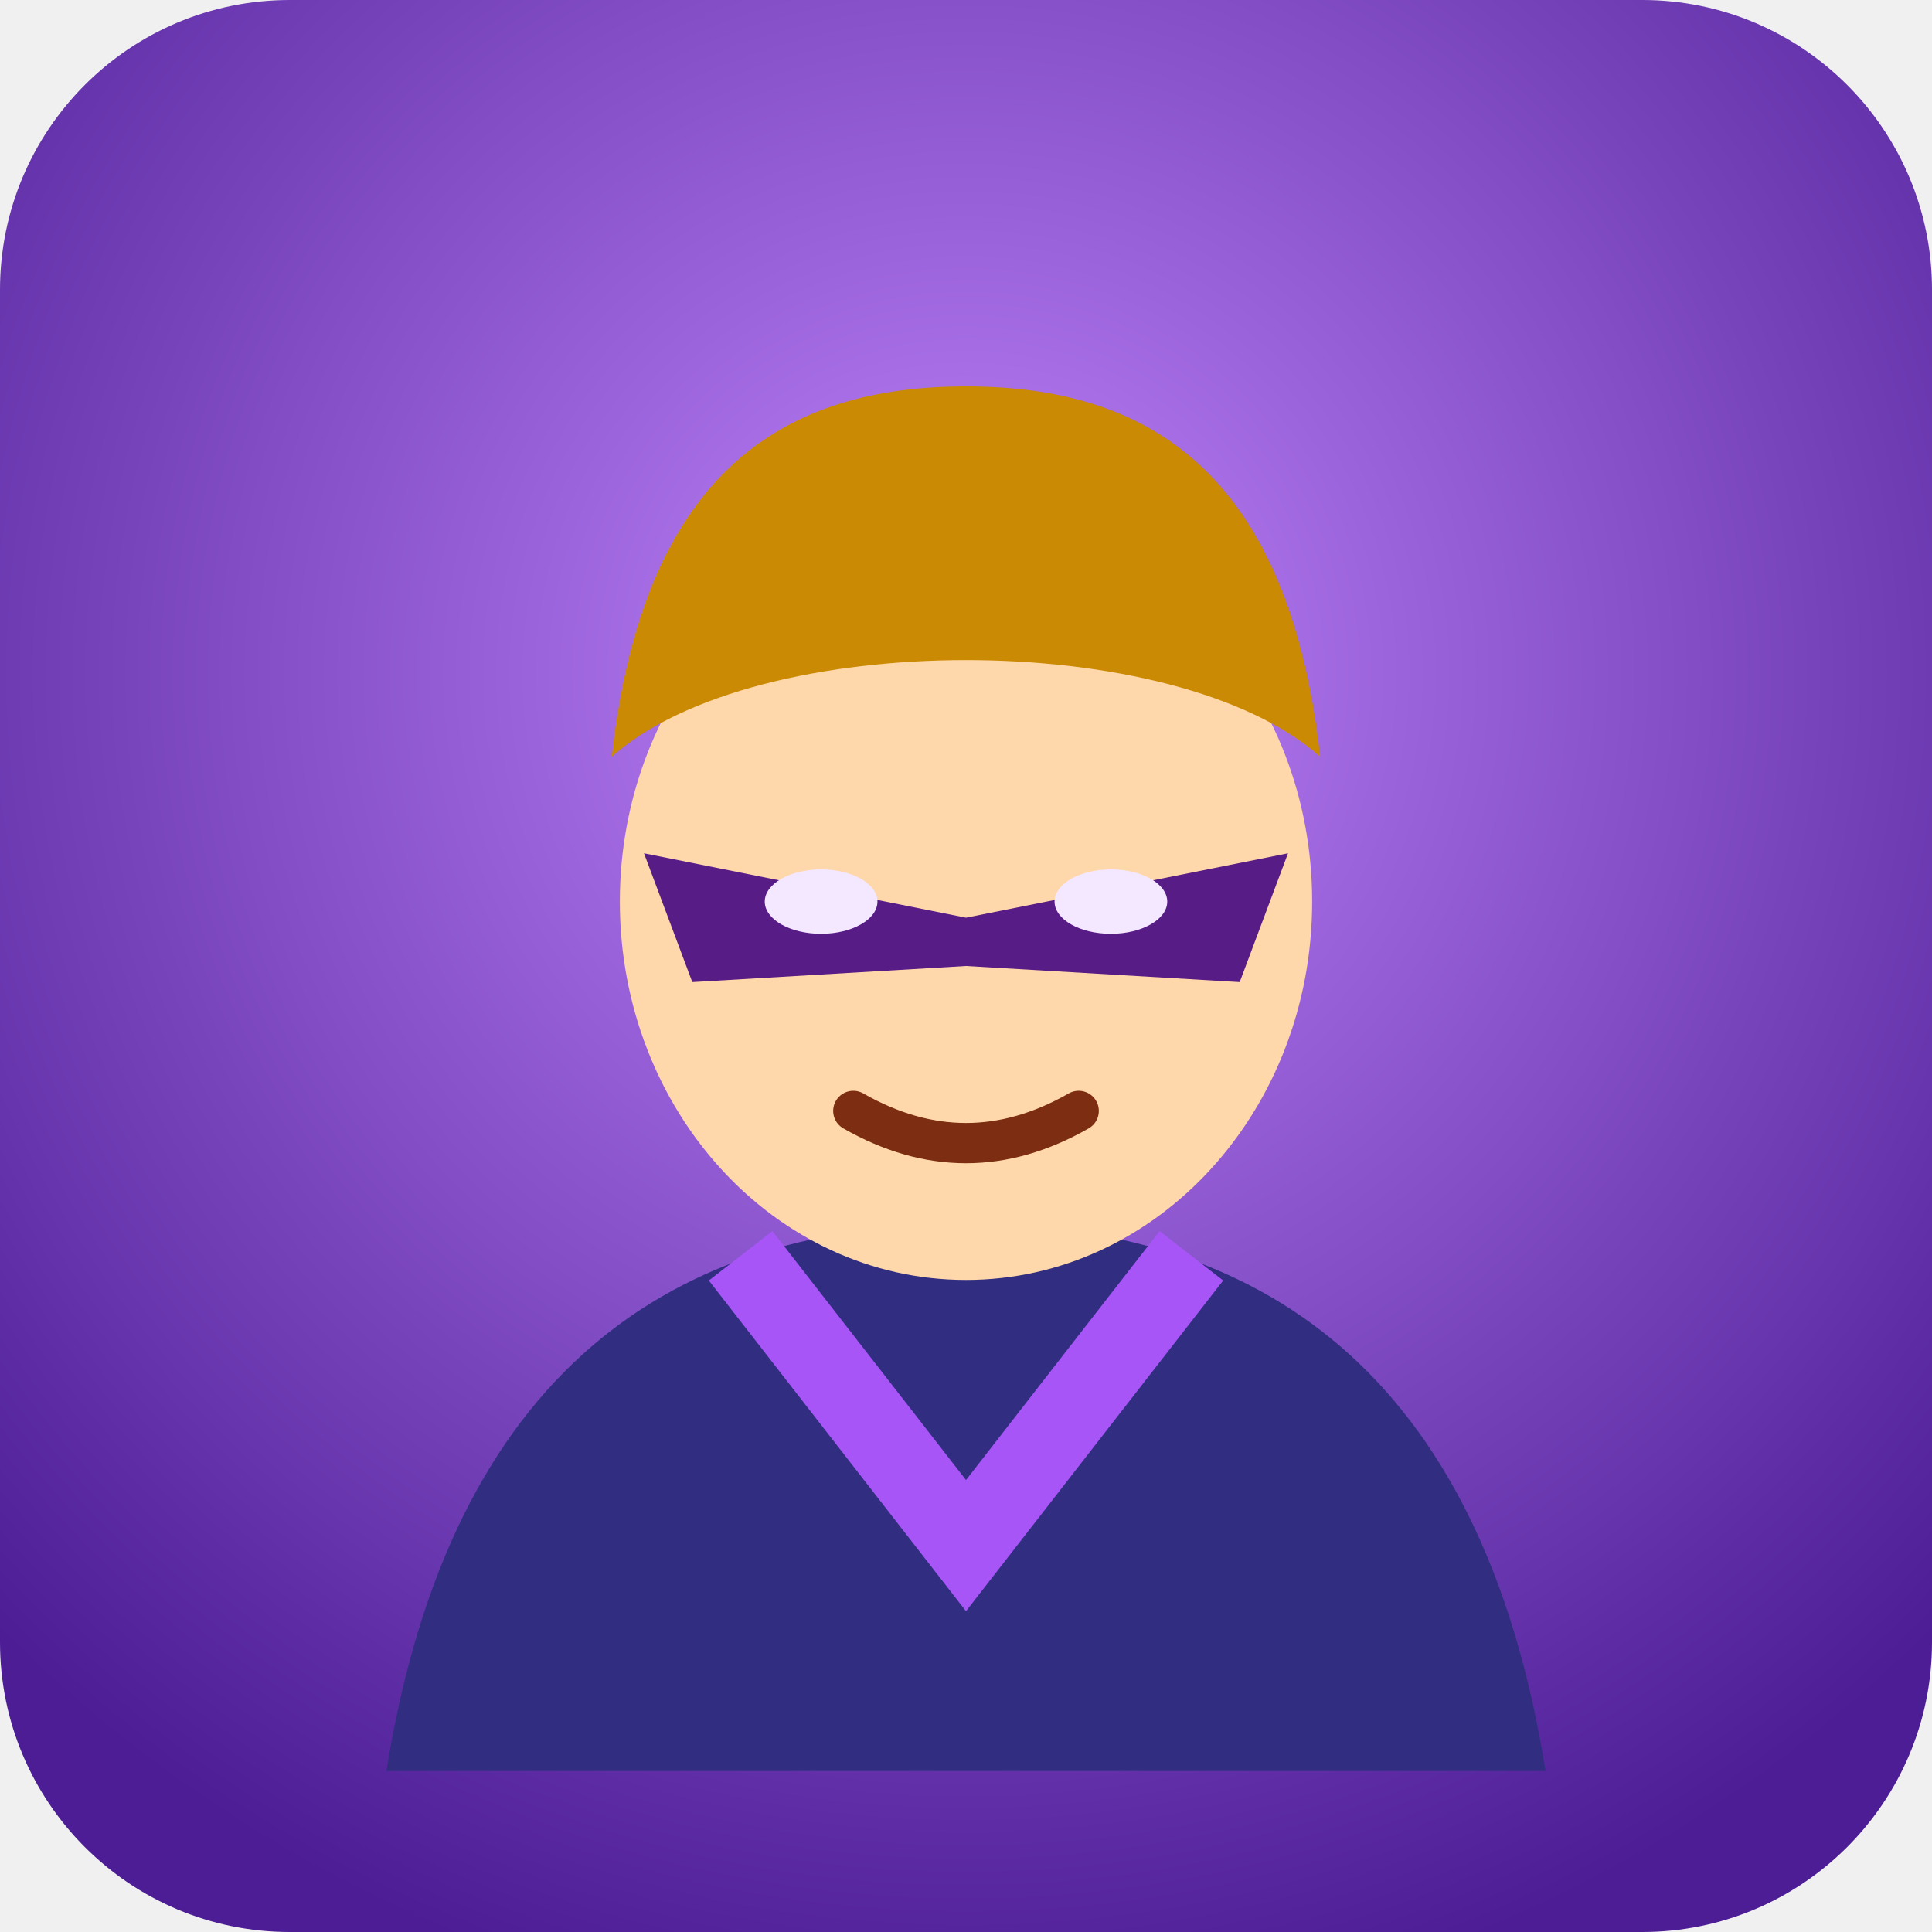
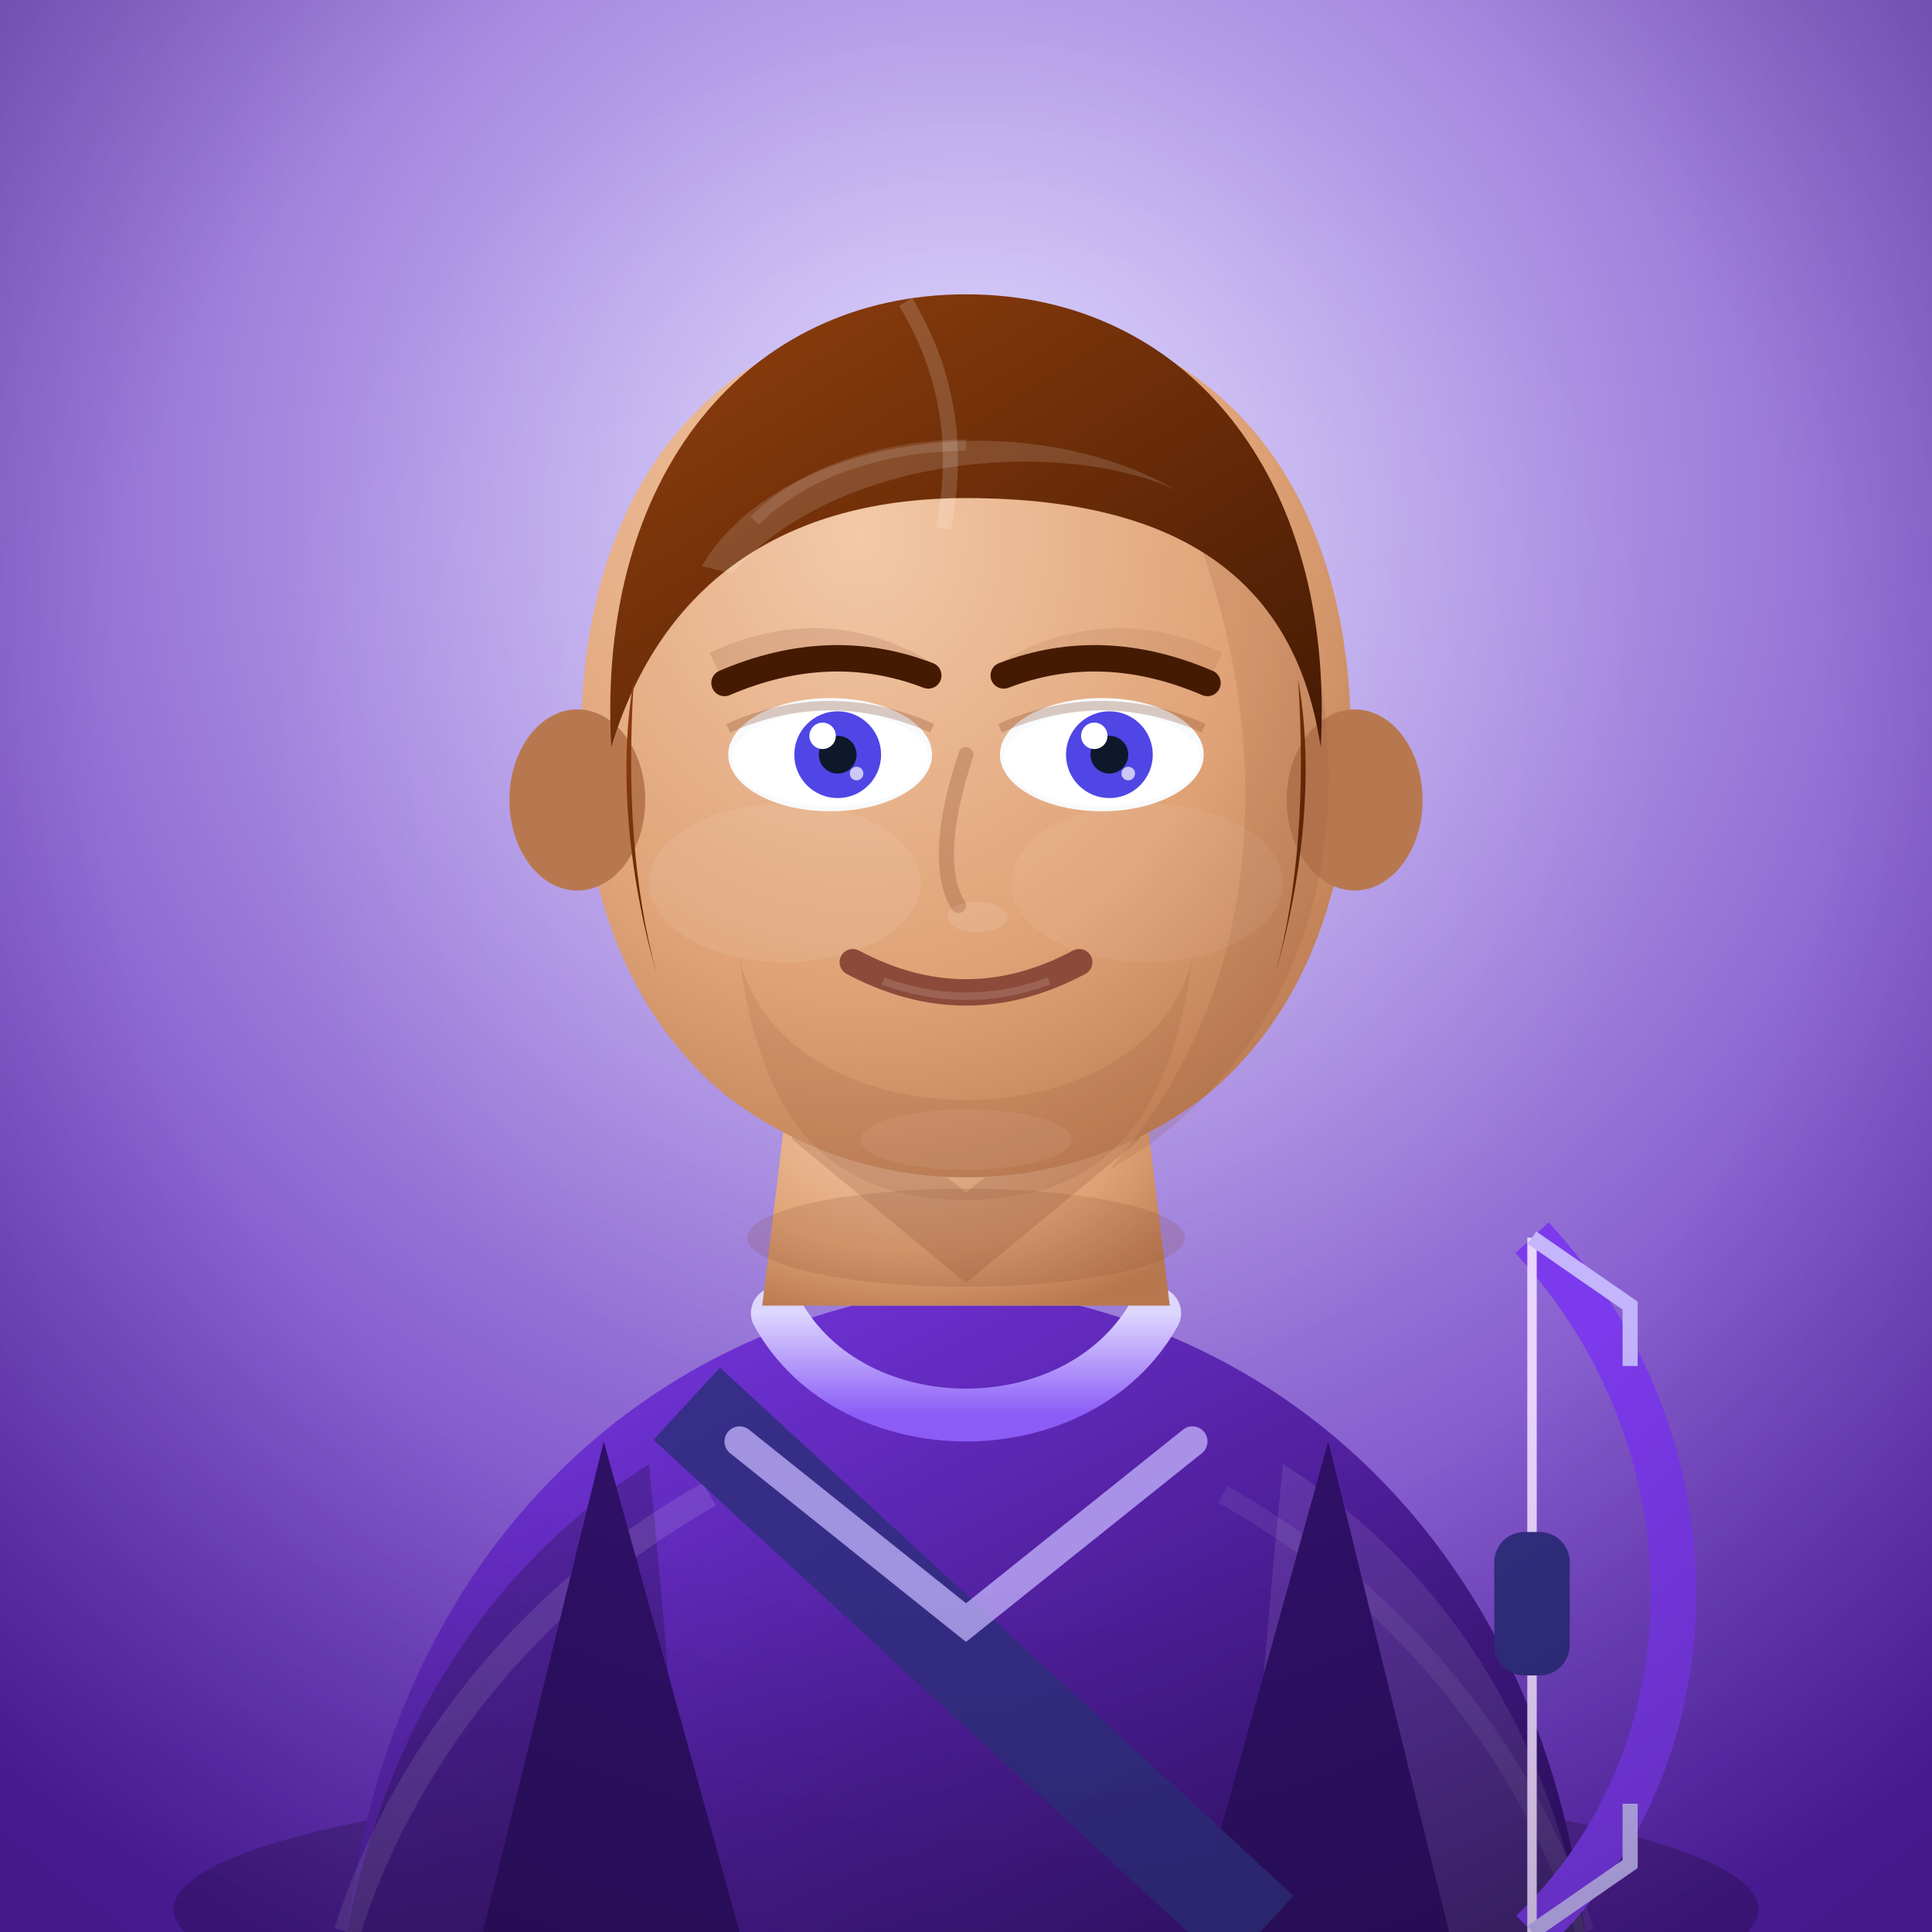
- <svg xmlns="http://www.w3.org/2000/svg" viewBox="0 0 240 240">
+ <svg xmlns="http://www.w3.org/2000/svg" viewBox="0 0 512 512" width="512" height="512">
  <defs>
-     <radialGradient id="bg" cx="50%" cy="35%" r="70%">
-       <stop offset="0%" stop-color="#c084fc" />
-       <stop offset="100%" stop-color="#4c1d95" />
+     <radialGradient id="bg" cx="50%" cy="26%" r="82%">
+       <stop offset="0%" stop-color="#ddd6fe" />
+       <stop offset="100%" stop-color="#5b21b6" />
+     </radialGradient>
+     <radialGradient id="halo" cx="50%" cy="50%" r="50%">
+       <stop offset="0%" stop-color="#fff" stop-opacity=".2" />
+       <stop offset="100%" stop-color="#fff" stop-opacity="0" />
+     </radialGradient>
+     <radialGradient id="skin" cx="36%" cy="26%" r="84%">
+       <stop offset="0%" stop-color="#f3c9a8" />
+       <stop offset="62%" stop-color="#dfa276" />
+       <stop offset="100%" stop-color="#b8784f" />
+     </radialGradient>
+     <linearGradient id="suit" x1="0" y1="0" x2="1" y2="1">
+       <stop offset="0%" stop-color="#7c3aed" />
+       <stop offset="58%" stop-color="#4c1d95" />
+       <stop offset="100%" stop-color="#2e1065" />
+     </linearGradient>
+     <linearGradient id="hair" x1="0" y1="0" x2="1" y2="1">
+       <stop offset="0%" stop-color="#92400e" />
+       <stop offset="100%" stop-color="#451a03" />
+     </linearGradient>
+     <linearGradient id="mask" x1="0" y1="0" x2="1" y2="1">
+       <stop offset="0%" stop-color="#facc15" />
+       <stop offset="55%" stop-color="#b45309" />
+       <stop offset="100%" stop-color="#b45309" />
+     </linearGradient>
+     <linearGradient id="metal" x1="0" y1="0" x2="1" y2="1">
+       <stop offset="0%" stop-color="#e2e8f0" />
+       <stop offset="100%" stop-color="#64748b" />
+     </linearGradient>
+     <linearGradient id="accent" x1="0" y1="0" x2="0" y2="1">
+       <stop offset="0%" stop-color="#ddd6fe" />
+       <stop offset="100%" stop-color="#8b5cf6" />
+     </linearGradient>
+     <linearGradient id="cape" x1="0" y1="0" x2="1" y2="1">
+       <stop offset="0%" stop-color="#dc2626" />
+       <stop offset="100%" stop-color="#7f1d1d" />
+     </linearGradient>
+     <radialGradient id="vignette" cx="50%" cy="38%" r="76%">
+       <stop offset="58%" stop-color="#000" stop-opacity="0" />
+       <stop offset="100%" stop-color="#000" stop-opacity=".34" />
    </radialGradient>
  </defs>
-   <rect width="240" height="240" rx="36" fill="url(#bg)" />
-   <path d="M48 220 C56 170 84 152 120 152 C156 152 184 170 192 220 Z" fill="#312e81" />
-   <path d="M92 156 L120 192 L148 156" stroke="#a855f7" stroke-width="10" fill="none" />
-   <ellipse cx="120" cy="112" rx="43" ry="47" fill="#fed7aa" />
-   <path d="M76 94 C80 58 98 48 120 48 C142 48 160 58 164 94 C146 78 94 78 76 94 Z" fill="#ca8a04" />
-   <path d="M80 106 L120 114 L160 106 L154 122 L120 120 L86 122 Z" fill="#581c87" />
-   <ellipse cx="102" cy="112" rx="7" ry="4" fill="#f3e8ff" />
-   <ellipse cx="138" cy="112" rx="7" ry="4" fill="#f3e8ff" />
-   <path d="M106 138 Q120 146 134 138" stroke="#7c2d12" stroke-width="5" stroke-linecap="round" fill="none" />
+   <rect width="512" height="512" fill="url(#bg)" />
+   <circle cx="256" cy="192" r="184" fill="url(#halo)" />
+   <ellipse cx="256" cy="506" rx="210" ry="36" fill="#000" opacity=".2" />
+   <path d="M92 512 C102 424 156 364 226 346 L286 346 C356 364 410 424 420 512 Z" fill="url(#suit)" />
+   <path d="M92 512 C102 460 128 416 172 388 C178 448 180 484 182 512 Z" fill="#000" opacity=".2" />
+   <path d="M420 512 C410 460 384 416 340 388 C334 448 332 484 330 512 Z" fill="#fff" opacity=".09" />
+   <path d="M92 512 C106 468 138 424 188 396" fill="none" stroke="#fff" stroke-width="7" opacity=".11" />
+   <path d="M420 512 C406 468 374 424 324 396" fill="none" stroke="#fff" stroke-width="5" opacity=".07" />
+   <path d="M128 512 L160 382 L196 512 Z" fill="#2e1065" />
+   <path d="M384 512 L352 382 L316 512 Z" fill="#2e1065" />
+   <path d="M182 372 L334 512" stroke="#312e81" stroke-width="26" opacity=".9" />
+   <path d="M196 382 L256 430 L316 382" fill="none" stroke="#c4b5fd" stroke-width="8" stroke-linecap="round" opacity=".75" />
+   <path d="M406 328 C456 382 456 464 406 512" fill="none" stroke="#7c3aed" stroke-width="12" />
+   <path d="M406 328 L406 512" stroke="#e9d5ff" stroke-width="2.5" />
+   <rect x="396" y="406" width="20" height="38" rx="8" fill="#312e81" />
+   <path d="M406 328 L432 346 L432 362" fill="none" stroke="#c4b5fd" stroke-width="4" />
+   <path d="M406 512 L432 494 L432 478" fill="none" stroke="#c4b5fd" stroke-width="4" />
+   <path d="M206 348 C226 384 286 384 306 348" fill="none" stroke="url(#accent)" stroke-width="14" stroke-linecap="round" />
+   <path d="M210 280 L302 280 L310 346 L202 346 Z" fill="url(#skin)" />
+   <path d="M210 280 L256 316 L302 280 L302 302 L256 340 L210 302 Z" fill="#84492c" opacity=".22" />
+   <ellipse cx="256" cy="328" rx="58" ry="13" fill="#84492c" opacity=".18" />
+   <path d="M256 82 C320 82 358 126 358 196 C358 238 344 270 320 290 C302 304 280 312 256 312 C232 312 210 304 192 290 C168 270 154 238 154 196 C154 126 192 82 256 82 Z" fill="url(#skin)" />
+   <ellipse cx="153" cy="212" rx="18" ry="24" fill="#b8784f" />
+   <ellipse cx="359" cy="212" rx="18" ry="24" fill="#b8784f" />
+   <path d="M296 98 C334 126 354 164 352 212 C350 258 326 292 294 310 C318 282 330 250 330 210 C330 162 310 122 296 98 Z" fill="#84492c" opacity=".15" />
+   <ellipse cx="208" cy="234" rx="36" ry="21" fill="#fff" opacity=".075" />
+   <ellipse cx="304" cy="234" rx="36" ry="21" fill="#fff" opacity=".055" />
+   <path d="M188 173 Q218 159 246 175 Q218 167 192 181 Z" fill="#84492c" opacity=".16" />
+   <path d="M324 173 Q294 159 266 175 Q294 167 320 181 Z" fill="#84492c" opacity=".12" />
+   <path d="M256 200 C250 218 249 232 254 240" fill="none" stroke="#84492c" stroke-width="4" opacity=".28" stroke-linecap="round" />
+   <ellipse cx="259" cy="243" rx="8" ry="4" fill="#fff" opacity=".1" />
+   <path d="M192 181 Q220 169 246 179" fill="none" stroke="#451a03" stroke-width="7" stroke-linecap="round" />
+   <path d="M320 181 Q292 169 266 179" fill="none" stroke="#451a03" stroke-width="7" stroke-linecap="round" />
+   <ellipse cx="220" cy="200" rx="27" ry="15" fill="#f8fafc" />
+   <ellipse cx="220" cy="201" rx="26" ry="12.5" fill="#fff" />
+   <circle cx="222" cy="200" r="11.5" fill="#4f46e5" />
+   <circle cx="222" cy="202" r="7" fill="#4f46e5" opacity=".55" />
+   <circle cx="222" cy="200" r="5" fill="#0f172a" />
+   <circle cx="218" cy="195" r="3.5" fill="#fff" />
+   <circle cx="227" cy="205" r="1.8" fill="#fff" opacity=".7" />
+   <path d="M193 193 Q220 181 247 193" fill="none" stroke="#84492c" stroke-width="2.5" opacity=".28" />
+   <ellipse cx="292" cy="200" rx="27" ry="15" fill="#f8fafc" />
+   <ellipse cx="292" cy="201" rx="26" ry="12.5" fill="#fff" />
+   <circle cx="294" cy="200" r="11.5" fill="#4f46e5" />
+   <circle cx="294" cy="202" r="7" fill="#4f46e5" opacity=".55" />
+   <circle cx="294" cy="200" r="5" fill="#0f172a" />
+   <circle cx="290" cy="195" r="3.5" fill="#fff" />
+   <circle cx="299" cy="205" r="1.8" fill="#fff" opacity=".7" />
+   <path d="M265 193 Q292 181 319 193" fill="none" stroke="#84492c" stroke-width="2.5" opacity=".28" />
+   <path d="M226 255 Q256 271 286 255" fill="none" stroke="#8c4a3a" stroke-width="7" stroke-linecap="round" />
+   <path d="M234 260 Q256 268 278 260" fill="none" stroke="#fff" stroke-width="2" opacity=".14" />
+   <path d="M196 254 C208 304 304 304 316 254 C310 300 290 318 256 318 C222 318 202 300 196 254 Z" fill="#84492c" opacity=".13" />
+   <ellipse cx="256" cy="302" rx="28" ry="8" fill="#fff" opacity=".06" />
+   <path d="M162 198 C158 126 198 78 256 78 C314 78 354 126 350 198 C344 158 318 132 256 132 C204 132 174 158 162 198 Z" fill="url(#hair)" />
+   <path d="M240 80 C252 100 254 120 250 140" fill="none" stroke="#fff" stroke-width="4" opacity=".16" />
+   <path d="M186 150 C206 116 270 106 312 130 C282 116 222 120 194 152 Z" fill="#fff" opacity=".14" />
+   <path d="M200 138 C214 124 236 118 256 118" fill="none" stroke="#fff" stroke-width="3" opacity=".12" />
+   <path d="M168 180 C166 210 168 236 174 258 C166 230 164 202 168 180 Z" fill="url(#hair)" />
+   <path d="M344 180 C346 210 344 236 338 258 C346 230 348 202 344 180 Z" fill="url(#hair)" />
+   <rect width="512" height="512" fill="url(#vignette)" opacity=".7" />
</svg>
